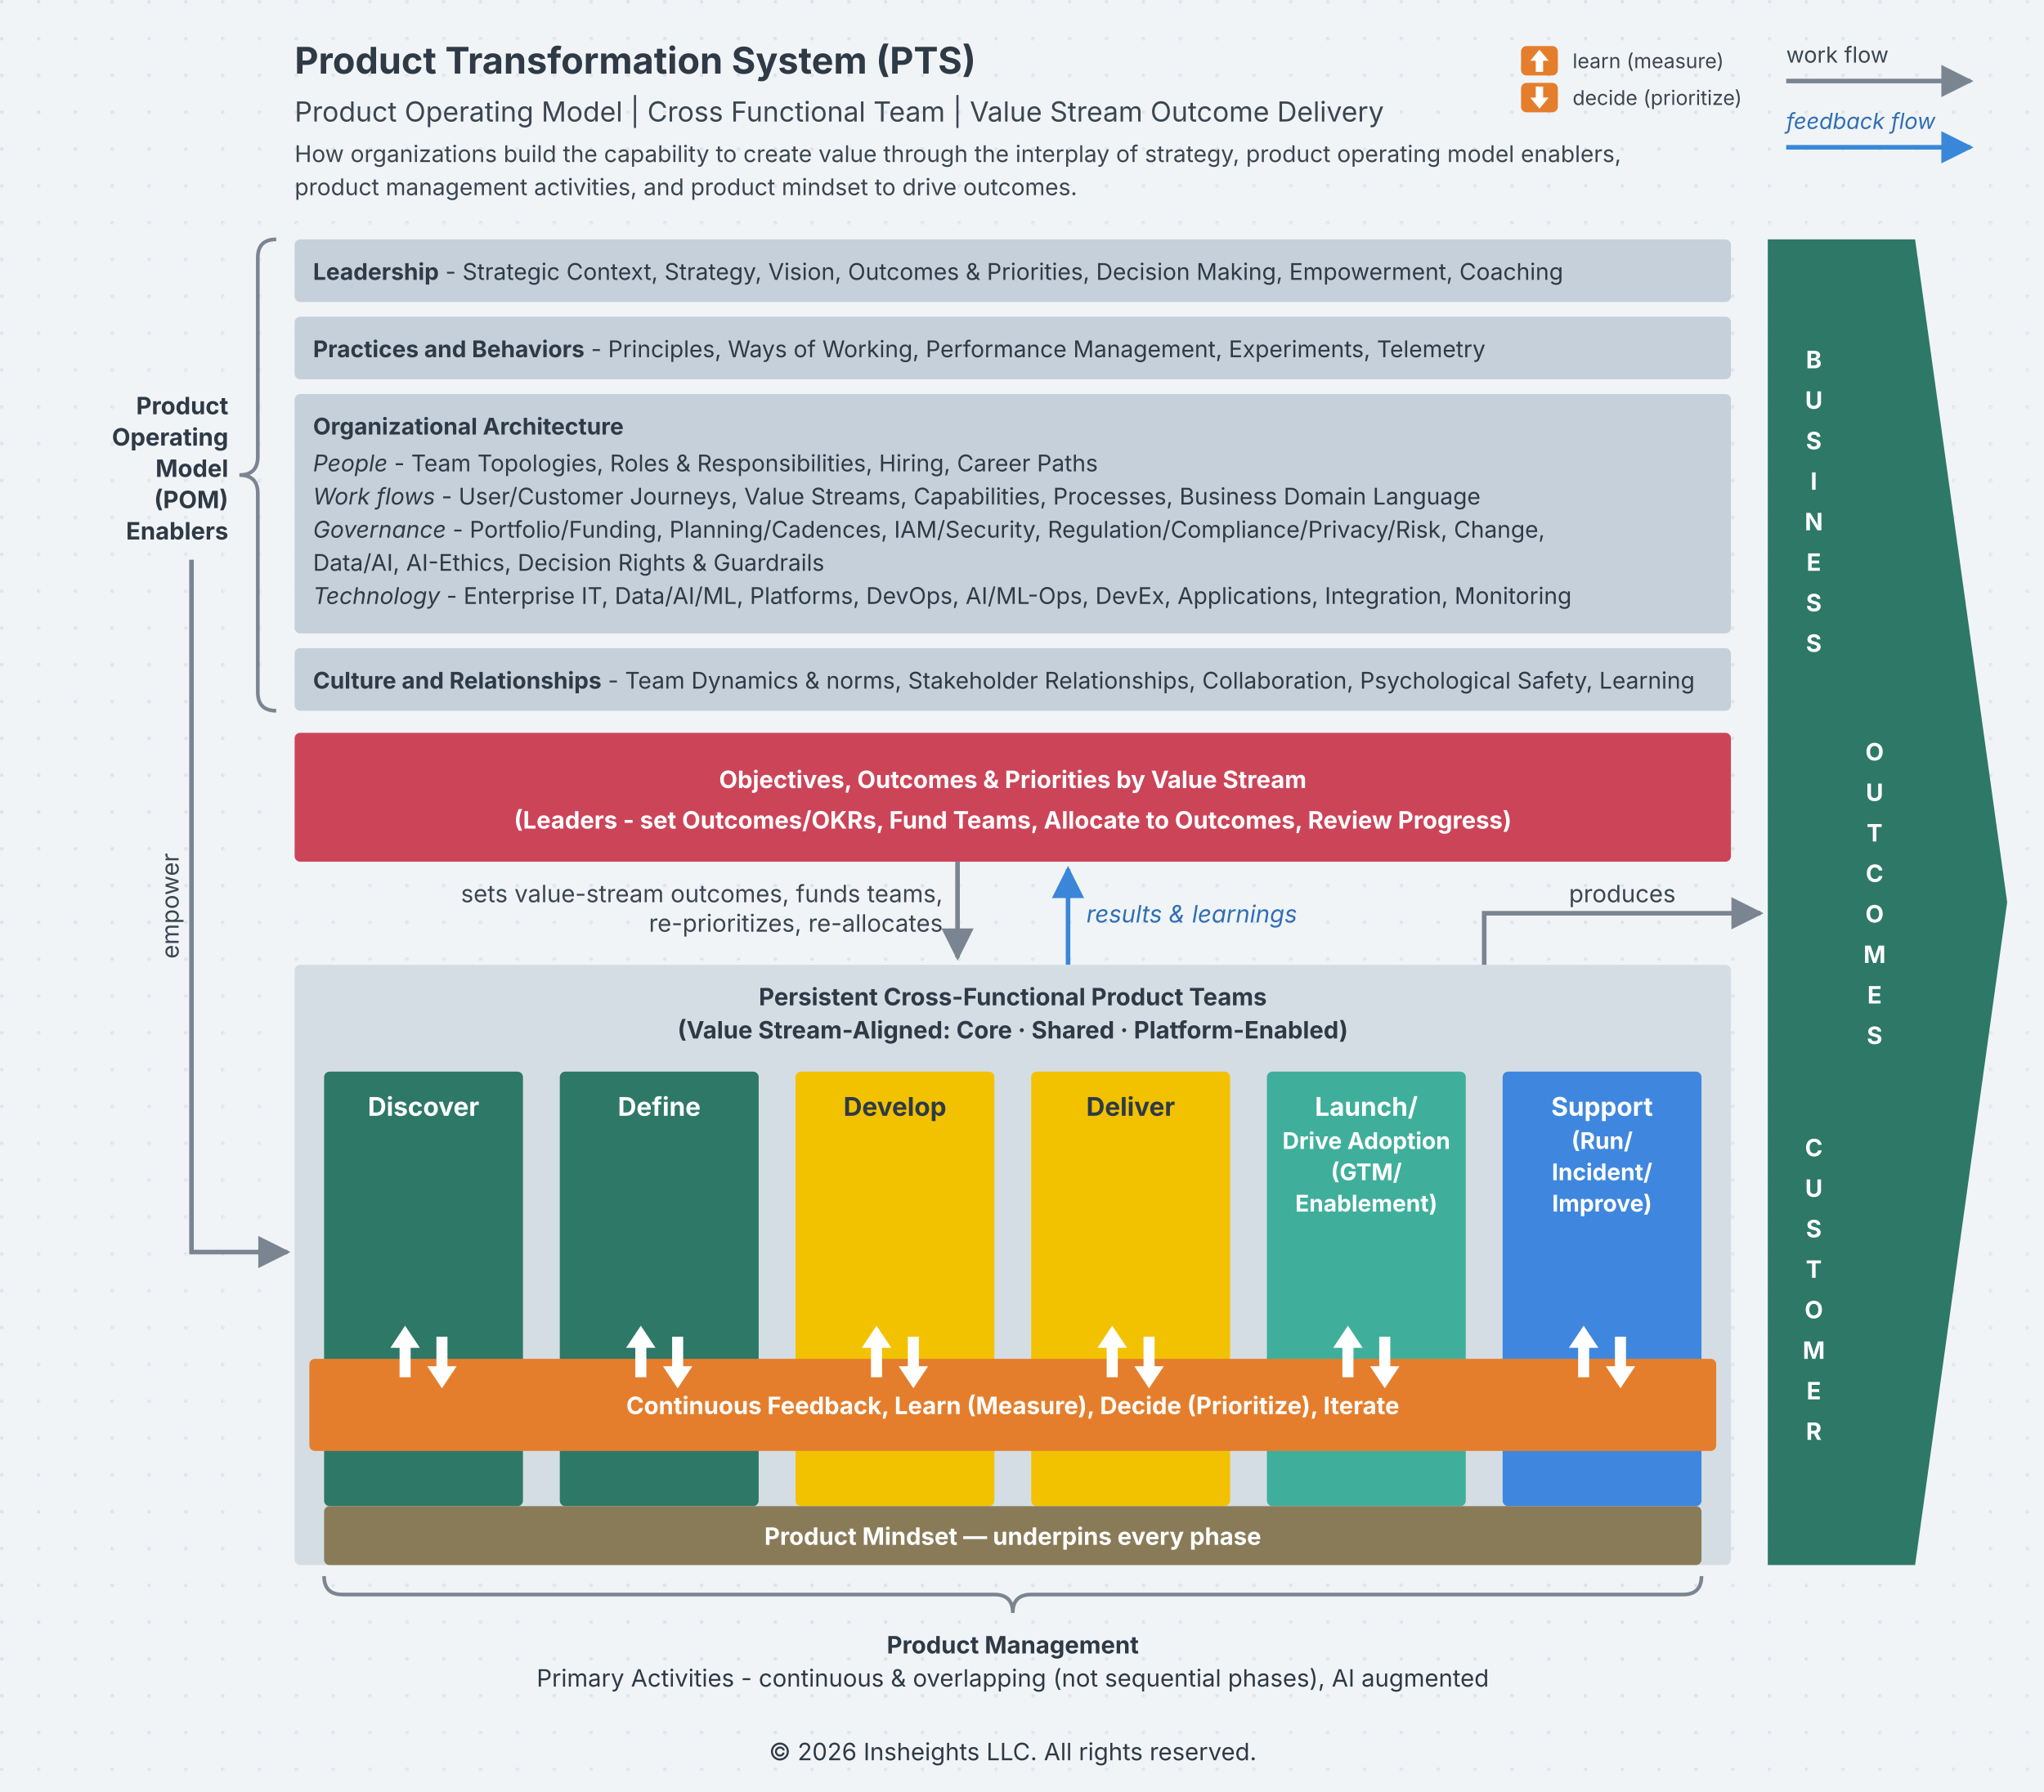
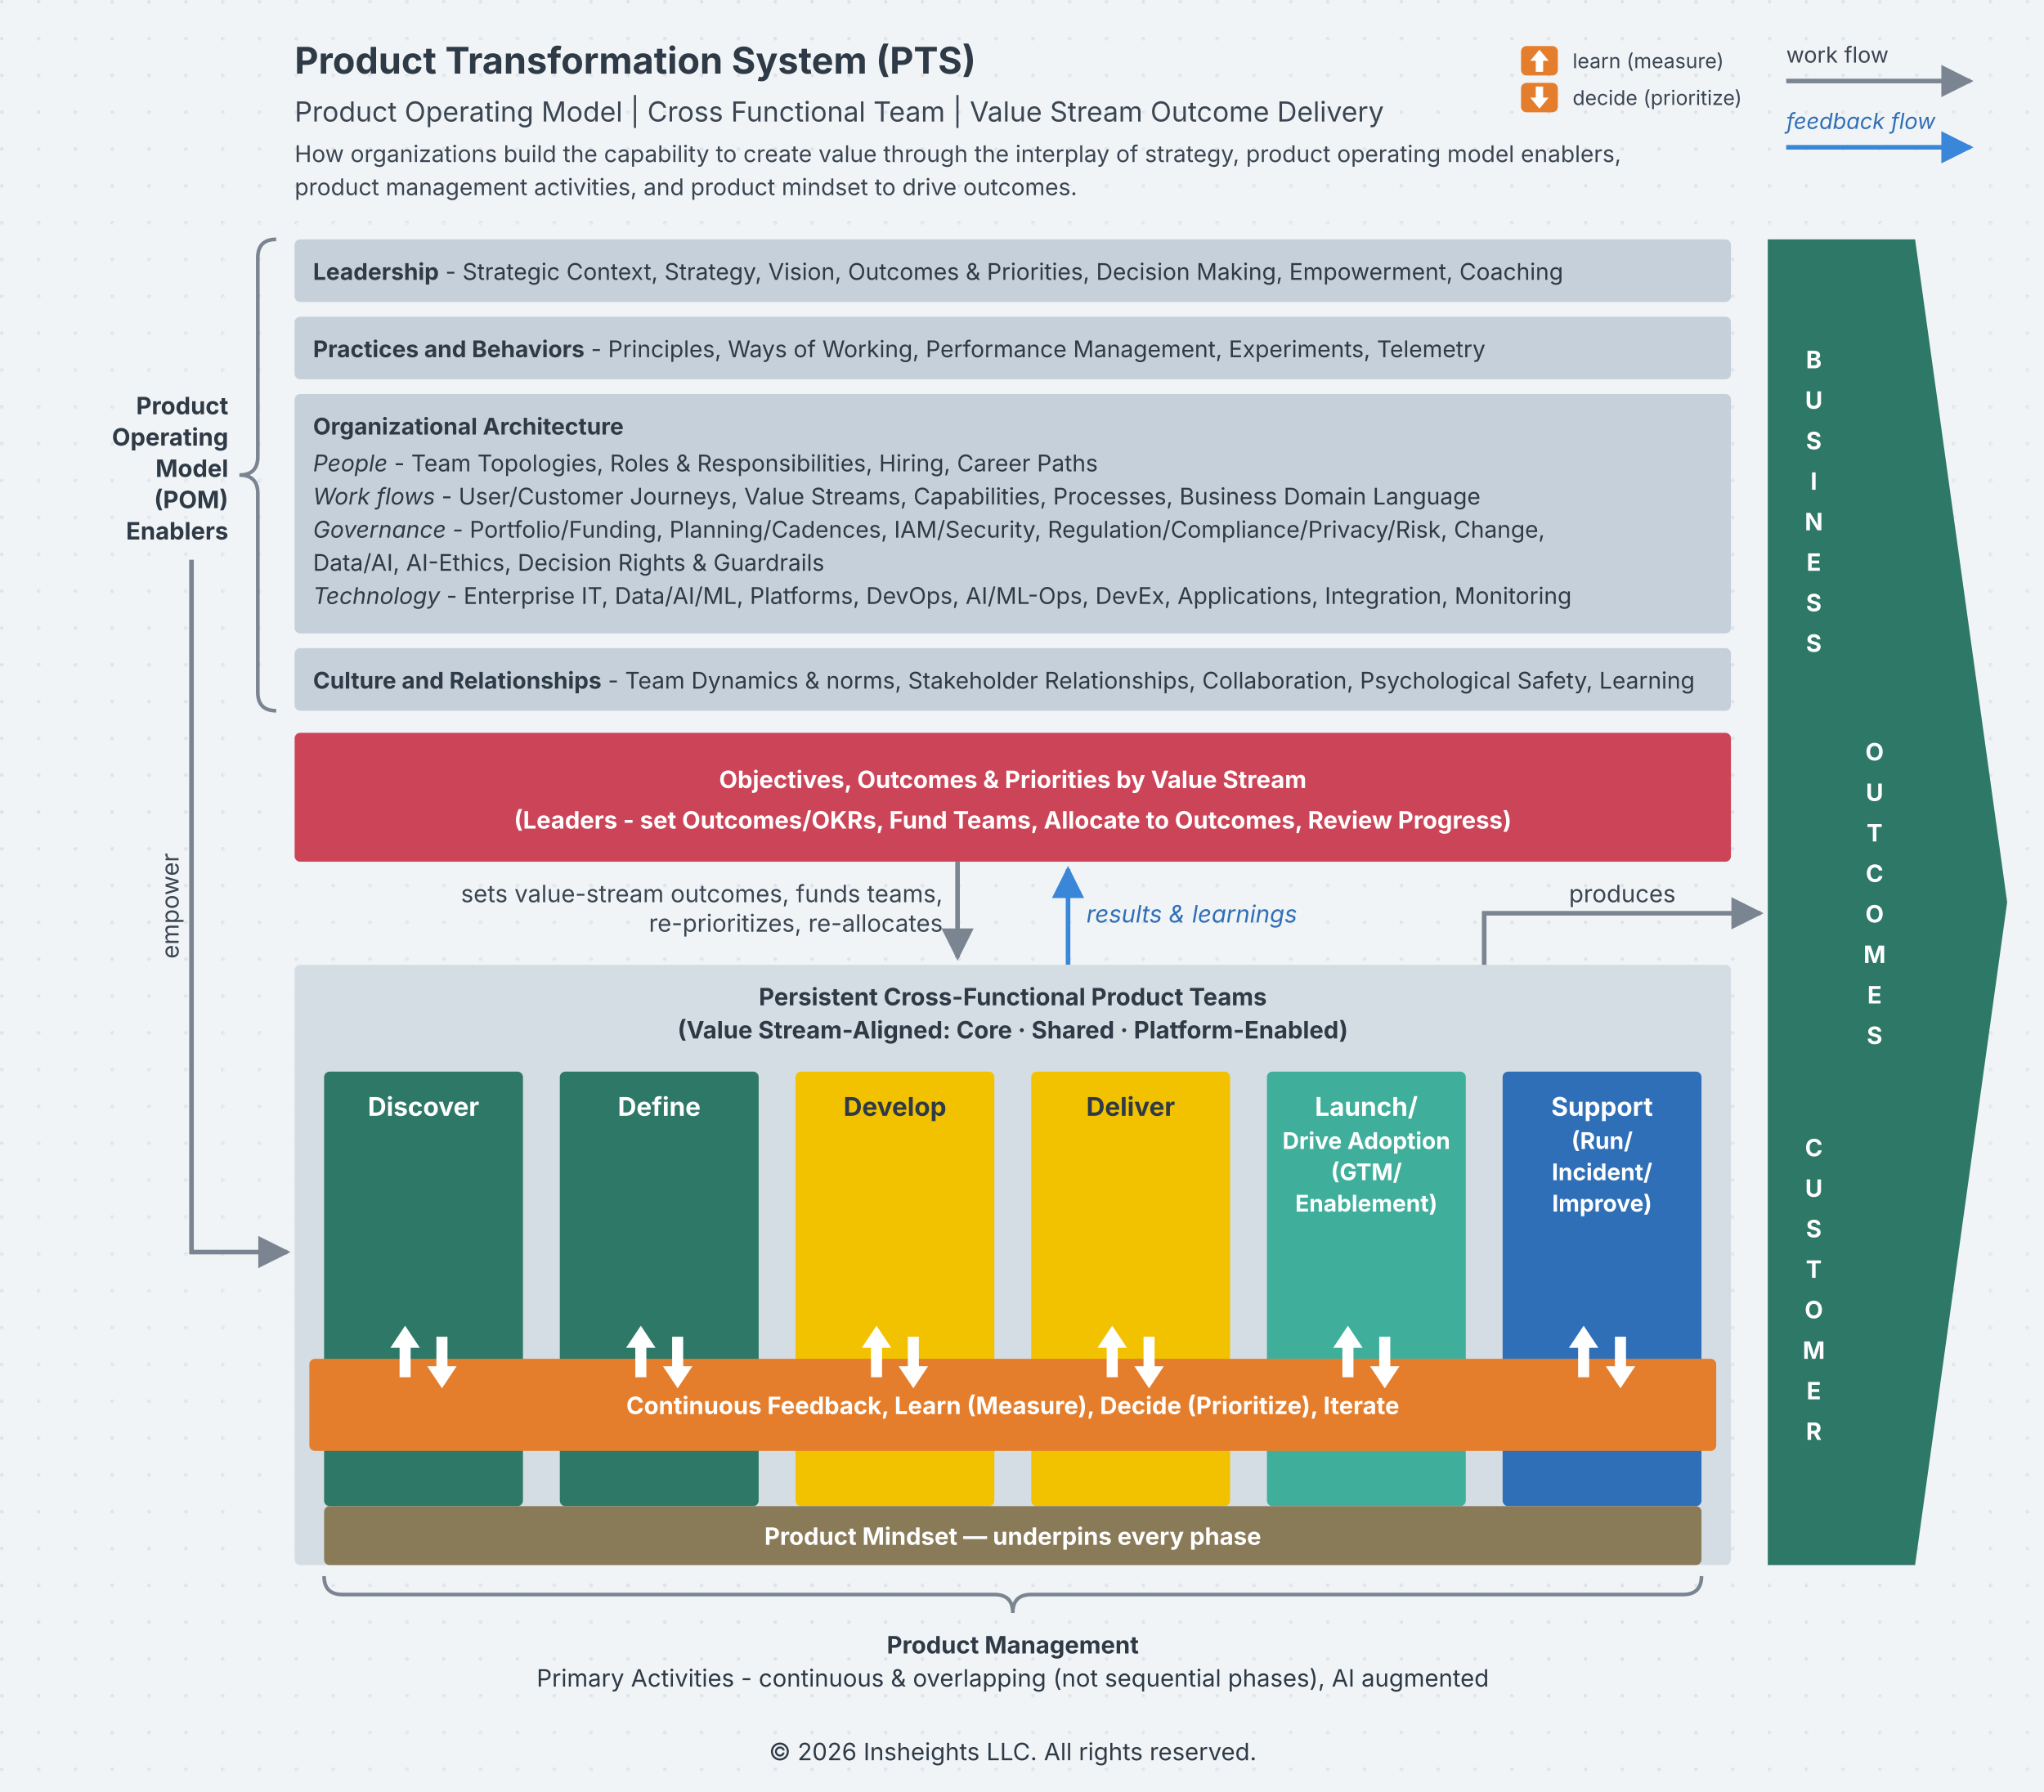
<svg xmlns="http://www.w3.org/2000/svg" width="1110" height="973" viewBox="0 0 1110 973" font-family="Inter, 'Segoe UI', Roboto, Helvetica, Arial, sans-serif">
  <defs>
    <pattern id="dots" width="20" height="20" patternUnits="userSpaceOnUse">
      <circle cx="1" cy="1" r="1" fill="#DCE2E8" />
    </pattern>
    <marker id="ag" viewBox="0 0 10 10" refX="9" refY="5" markerWidth="7" markerHeight="7" orient="auto-start-reverse">
      <path d="M0,0 L10,5 L0,10 z" fill="#7A8591" />
    </marker>
    <marker id="ab" viewBox="0 0 10 10" refX="9" refY="5" markerWidth="7" markerHeight="7" orient="auto-start-reverse">
      <path d="M0,0 L10,5 L0,10 z" fill="#3A87D9" />
    </marker>
    <marker id="aw" viewBox="0 0 10 10" refX="9" refY="5" markerWidth="4" markerHeight="4" orient="auto-start-reverse">
      <path d="M0,0 L10,5 L0,10 z" fill="#FFFFFF" />
    </marker>
    <style>
      .work  { fill: none; stroke: #7A8591; stroke-width: 2.5; marker-end: url(#ag); }
      .fb    { fill: none; stroke: #3A87D9; stroke-width: 2.5; marker-end: url(#ab); }
      .lblf  { font-size: 13px; fill: #2F6FB5; font-style: italic; }
      .wa    { fill: none; stroke: #FFFFFF; stroke-width: 4; marker-end: url(#aw); }
      .brace { fill: none; stroke: #7A8591; stroke-width: 2; }
      .lbl   { font-size: 13px; fill: #3B4652; }
      .h     { font-size: 13px; font-weight: 700; }
      .t     { font-size: 13px; }
      .s     { font-size: 12.5px; }
      .dark  { fill: #2E3A46; }
      .wht   { fill: #FFFFFF; }
      .ph    { font-size: 14px; font-weight: 700; text-anchor: middle; }
      .phs   { font-size: 12.5px; font-weight: 700; text-anchor: middle; }
      .chev  { font-size: 13px; font-weight: 700; fill: #FFFFFF; text-anchor: middle; }
    </style>
  </defs>
  <rect width="1110" height="973" fill="#F1F4F7" />
  <rect width="1110" height="973" fill="url(#dots)" />
  <text x="160" y="40" font-size="20" font-weight="700" fill="#2E3A46">Product Transformation System (PTS)</text>
  <text x="160" y="66" font-size="15" fill="#3B4652">Product Operating Model | Cross Functional Team | Value Stream Outcome Delivery</text>
  <text x="160" y="88" font-size="12.5" fill="#3B4652">How organizations build the capability to create value through the interplay of strategy, product operating model enablers,</text>
  <text x="160" y="106" font-size="12.5" fill="#3B4652">product management activities, and product mindset to drive outcomes.</text>
  <path class="brace" d="M150,130 Q140,130 140,140 V248 Q140,258 130,258 Q140,258 140,268 V376 Q140,386 150,386" />
  <text class="h dark" x="124" y="225" text-anchor="end">Product</text>
  <text class="h dark" x="124" y="242" text-anchor="end">Operating</text>
  <text class="h dark" x="124" y="259" text-anchor="end">Model</text>
  <text class="h dark" x="124" y="276" text-anchor="end">(POM)</text>
  <text class="h dark" x="124" y="293" text-anchor="end">Enablers</text>
  <path class="work" d="M104,304 V680 H156" />
  <text class="lbl" transform="translate(97,492) rotate(-90)" text-anchor="middle">empower</text>
  <rect x="160" y="130" width="780" height="34" rx="3" fill="#C5D0DA" />
  <text class="s dark" x="170" y="152">
    <tspan font-weight="700">Leadership</tspan> - Strategic Context, Strategy, Vision, Outcomes &amp; Priorities, Decision Making, Empowerment, Coaching</text>
  <rect x="160" y="172" width="780" height="34" rx="3" fill="#C5D0DA" />
  <text class="s dark" x="170" y="194">
    <tspan font-weight="700">Practices and Behaviors</tspan> - Principles, Ways of Working, Performance Management, Experiments, Telemetry</text>
  <rect x="160" y="214" width="780" height="130" rx="3" fill="#C5D0DA" />
  <text class="s dark" x="170" y="236" font-weight="700">Organizational Architecture</text>
  <text class="s dark" x="170" y="256">
    <tspan font-style="italic">People</tspan> - Team Topologies, Roles &amp; Responsibilities, Hiring, Career Paths</text>
  <text class="s dark" x="170" y="274">
    <tspan font-style="italic">Work flows</tspan> - User/Customer Journeys, Value Streams, Capabilities, Processes, Business Domain Language</text>
  <text class="s dark" x="170" y="292">
    <tspan font-style="italic">Governance</tspan> - Portfolio/Funding, Planning/Cadences, IAM/Security, Regulation/Compliance/Privacy/Risk, Change,</text>
  <text class="s dark" x="170" y="310">Data/AI, AI-Ethics, Decision Rights &amp; Guardrails</text>
  <text class="s dark" x="170" y="328">
    <tspan font-style="italic">Technology</tspan> - Enterprise IT, Data/AI/ML, Platforms, DevOps, AI/ML-Ops, DevEx, Applications, Integration, Monitoring</text>
  <rect x="160" y="352" width="780" height="34" rx="3" fill="#C5D0DA" />
  <text class="s dark" x="170" y="374">
    <tspan font-weight="700">Culture and Relationships</tspan> - Team Dynamics &amp; norms, Stakeholder Relationships, Collaboration, Psychological Safety, Learning</text>
  <g transform="translate(0,-18)">
    <rect x="160" y="416" width="780" height="70" rx="3" fill="#CC4458" />
    <text class="h wht" x="550" y="446" text-anchor="middle">Objectives, Outcomes &amp; Priorities by Value Stream</text>
    <text class="h wht" x="550" y="468" text-anchor="middle">(Leaders - set Outcomes/OKRs, Fund Teams, Allocate to Outcomes, Review Progress)</text>
    <path class="work" d="M520,486 V538" />
    <text class="lbl" x="512" y="508" text-anchor="end">sets value-stream outcomes, funds teams,</text>
    <text class="lbl" x="512" y="524" text-anchor="end">re-prioritizes, re-allocates</text>
    <path class="fb" d="M580,542 V490" />
    <text class="lblf" x="590" y="519">results &amp; learnings</text>
    <rect x="160" y="542" width="780" height="326" rx="3" fill="#D5DDE4" />
    <text class="h dark" x="550" y="564" text-anchor="middle">Persistent Cross-Functional Product Teams</text>
    <text class="h dark" x="550" y="582" text-anchor="middle">(Value Stream-Aligned: Core · Shared · Platform-Enabled)</text>
    <rect x="176" y="600" width="108" height="236" rx="3" fill="#2E7867" />
    <text class="ph wht" x="230" y="624">Discover</text>
    <rect x="304" y="600" width="108" height="236" rx="3" fill="#2E7867" />
    <text class="ph wht" x="358" y="624">Define</text>
    <rect x="432" y="600" width="108" height="236" rx="3" fill="#F2C200" />
    <text class="ph dark" x="486" y="624">Develop</text>
    <rect x="560" y="600" width="108" height="236" rx="3" fill="#F2C200" />
    <text class="ph dark" x="614" y="624">Deliver</text>
    <rect x="688" y="600" width="108" height="236" rx="3" fill="#3FAF9C" />
    <text class="ph wht" x="742" y="624">Launch/</text>
    <text class="phs wht" x="742" y="642">Drive Adoption</text>
    <text class="phs wht" x="742" y="659">(GTM/</text>
    <text class="phs wht" x="742" y="676">Enablement)</text>
-     <rect x="816" y="600" width="108" height="236" rx="3" fill="#3F87DE" />
+     <rect x="816" y="600" width="108" height="236" rx="3" fill="#2F6FB8" />
    <text class="ph wht" x="870" y="624">Support</text>
    <text class="phs wht" x="870" y="642">(Run/</text>
    <text class="phs wht" x="870" y="659">Incident/</text>
    <text class="phs wht" x="870" y="676">Improve)</text>
    <rect x="168" y="756" width="764" height="50" rx="3" fill="#E57E2C" />
    <text class="h wht" x="550" y="786" text-anchor="middle" font-size="14">Continuous Feedback, Learn (Measure), Decide (Prioritize), Iterate</text>
    <g fill="#FFFFFF">
      <polygon points="220,738 228,750 223,750 223,766 217,766 217,750 212,750" />
      <polygon points="237,744 243,744 243,760 248,760 240,772 232,760 237,760" />
      <polygon points="348,738 356,750 351,750 351,766 345,766 345,750 340,750" />
      <polygon points="365,744 371,744 371,760 376,760 368,772 360,760 365,760" />
      <polygon points="476,738 484,750 479,750 479,766 473,766 473,750 468,750" />
      <polygon points="493,744 499,744 499,760 504,760 496,772 488,760 493,760" />
      <polygon points="604,738 612,750 607,750 607,766 601,766 601,750 596,750" />
      <polygon points="621,744 627,744 627,760 632,760 624,772 616,760 621,760" />
      <polygon points="732,738 740,750 735,750 735,766 729,766 729,750 724,750" />
      <polygon points="749,744 755,744 755,760 760,760 752,772 744,760 749,760" />
      <polygon points="860,738 868,750 863,750 863,766 857,766 857,750 852,750" />
      <polygon points="877,744 883,744 883,760 888,760 880,772 872,760 877,760" />
    </g>
    <rect x="176" y="836" width="748" height="32" rx="3" fill="#8A7B58" />
    <text class="h wht" x="550" y="857" text-anchor="middle">Product Mindset — underpins every phase</text>
    <path class="work" d="M806,542 V514 H956" />
    <text class="lbl" x="881" y="508" text-anchor="middle">produces</text>
    <path class="brace" d="M176,874 Q176,884 186,884 H540 Q550,884 550,894 Q550,884 560,884 H914 Q924,884 924,874" />
    <text class="h dark" x="550" y="916" text-anchor="middle">Product Management</text>
    <text class="t dark" x="550" y="934" text-anchor="middle">Primary Activities - continuous &amp; overlapping (not sequential phases), AI augmented</text>
  </g>
  <polygon points="960,130 1040,130 1090,490 1040,850 960,850" fill="#2E7867" />
  <g class="chev">
    <text x="985" y="200">B</text>
    <text x="985" y="222">U</text>
    <text x="985" y="244">S</text>
    <text x="985" y="266">I</text>
    <text x="985" y="288">N</text>
    <text x="985" y="310">E</text>
    <text x="985" y="332">S</text>
    <text x="985" y="354">S</text>
    <g transform="translate(0,-16)">
      <text x="1018" y="429">O</text>
      <text x="1018" y="451">U</text>
      <text x="1018" y="473">T</text>
      <text x="1018" y="495">C</text>
      <text x="1018" y="517">O</text>
      <text x="1018" y="539">M</text>
      <text x="1018" y="561">E</text>
      <text x="1018" y="583">S</text>
    </g>
    <g transform="translate(0,-32)">
      <text x="985" y="660">C</text>
      <text x="985" y="682">U</text>
      <text x="985" y="704">S</text>
      <text x="985" y="726">T</text>
      <text x="985" y="748">O</text>
      <text x="985" y="770">M</text>
      <text x="985" y="792">E</text>
      <text x="985" y="814">R</text>
    </g>
  </g>
  <g transform="translate(0,-18)">
    <text x="970" y="52" font-size="12" fill="#3B4652">work flow</text>
    <path class="work" d="M970,62 H1070" />
    <text x="970" y="88" font-size="12" fill="#2F6FB5" font-style="italic">feedback flow</text>
    <path class="fb" d="M970,98 H1070" />
    <text x="550" y="974" font-size="13" fill="#2E3A46" text-anchor="middle">© 2026 Insheights LLC. All rights reserved.</text>
  </g>
  <rect x="826" y="25" width="20" height="16" rx="3" fill="#E57E2C" />
  <polygon points="836,27 841,33 838,33 838,39 834,39 834,33 831,33" fill="#FFFFFF" />
  <text x="854" y="37" font-size="11" fill="#3B4652">learn (measure)</text>
  <rect x="826" y="45" width="20" height="16" rx="3" fill="#E57E2C" />
  <polygon points="834,47 838,47 838,53 841,53 836,59 831,53 834,53" fill="#FFFFFF" />
  <text x="854" y="57" font-size="11" fill="#3B4652">decide (prioritize)</text>
</svg>
